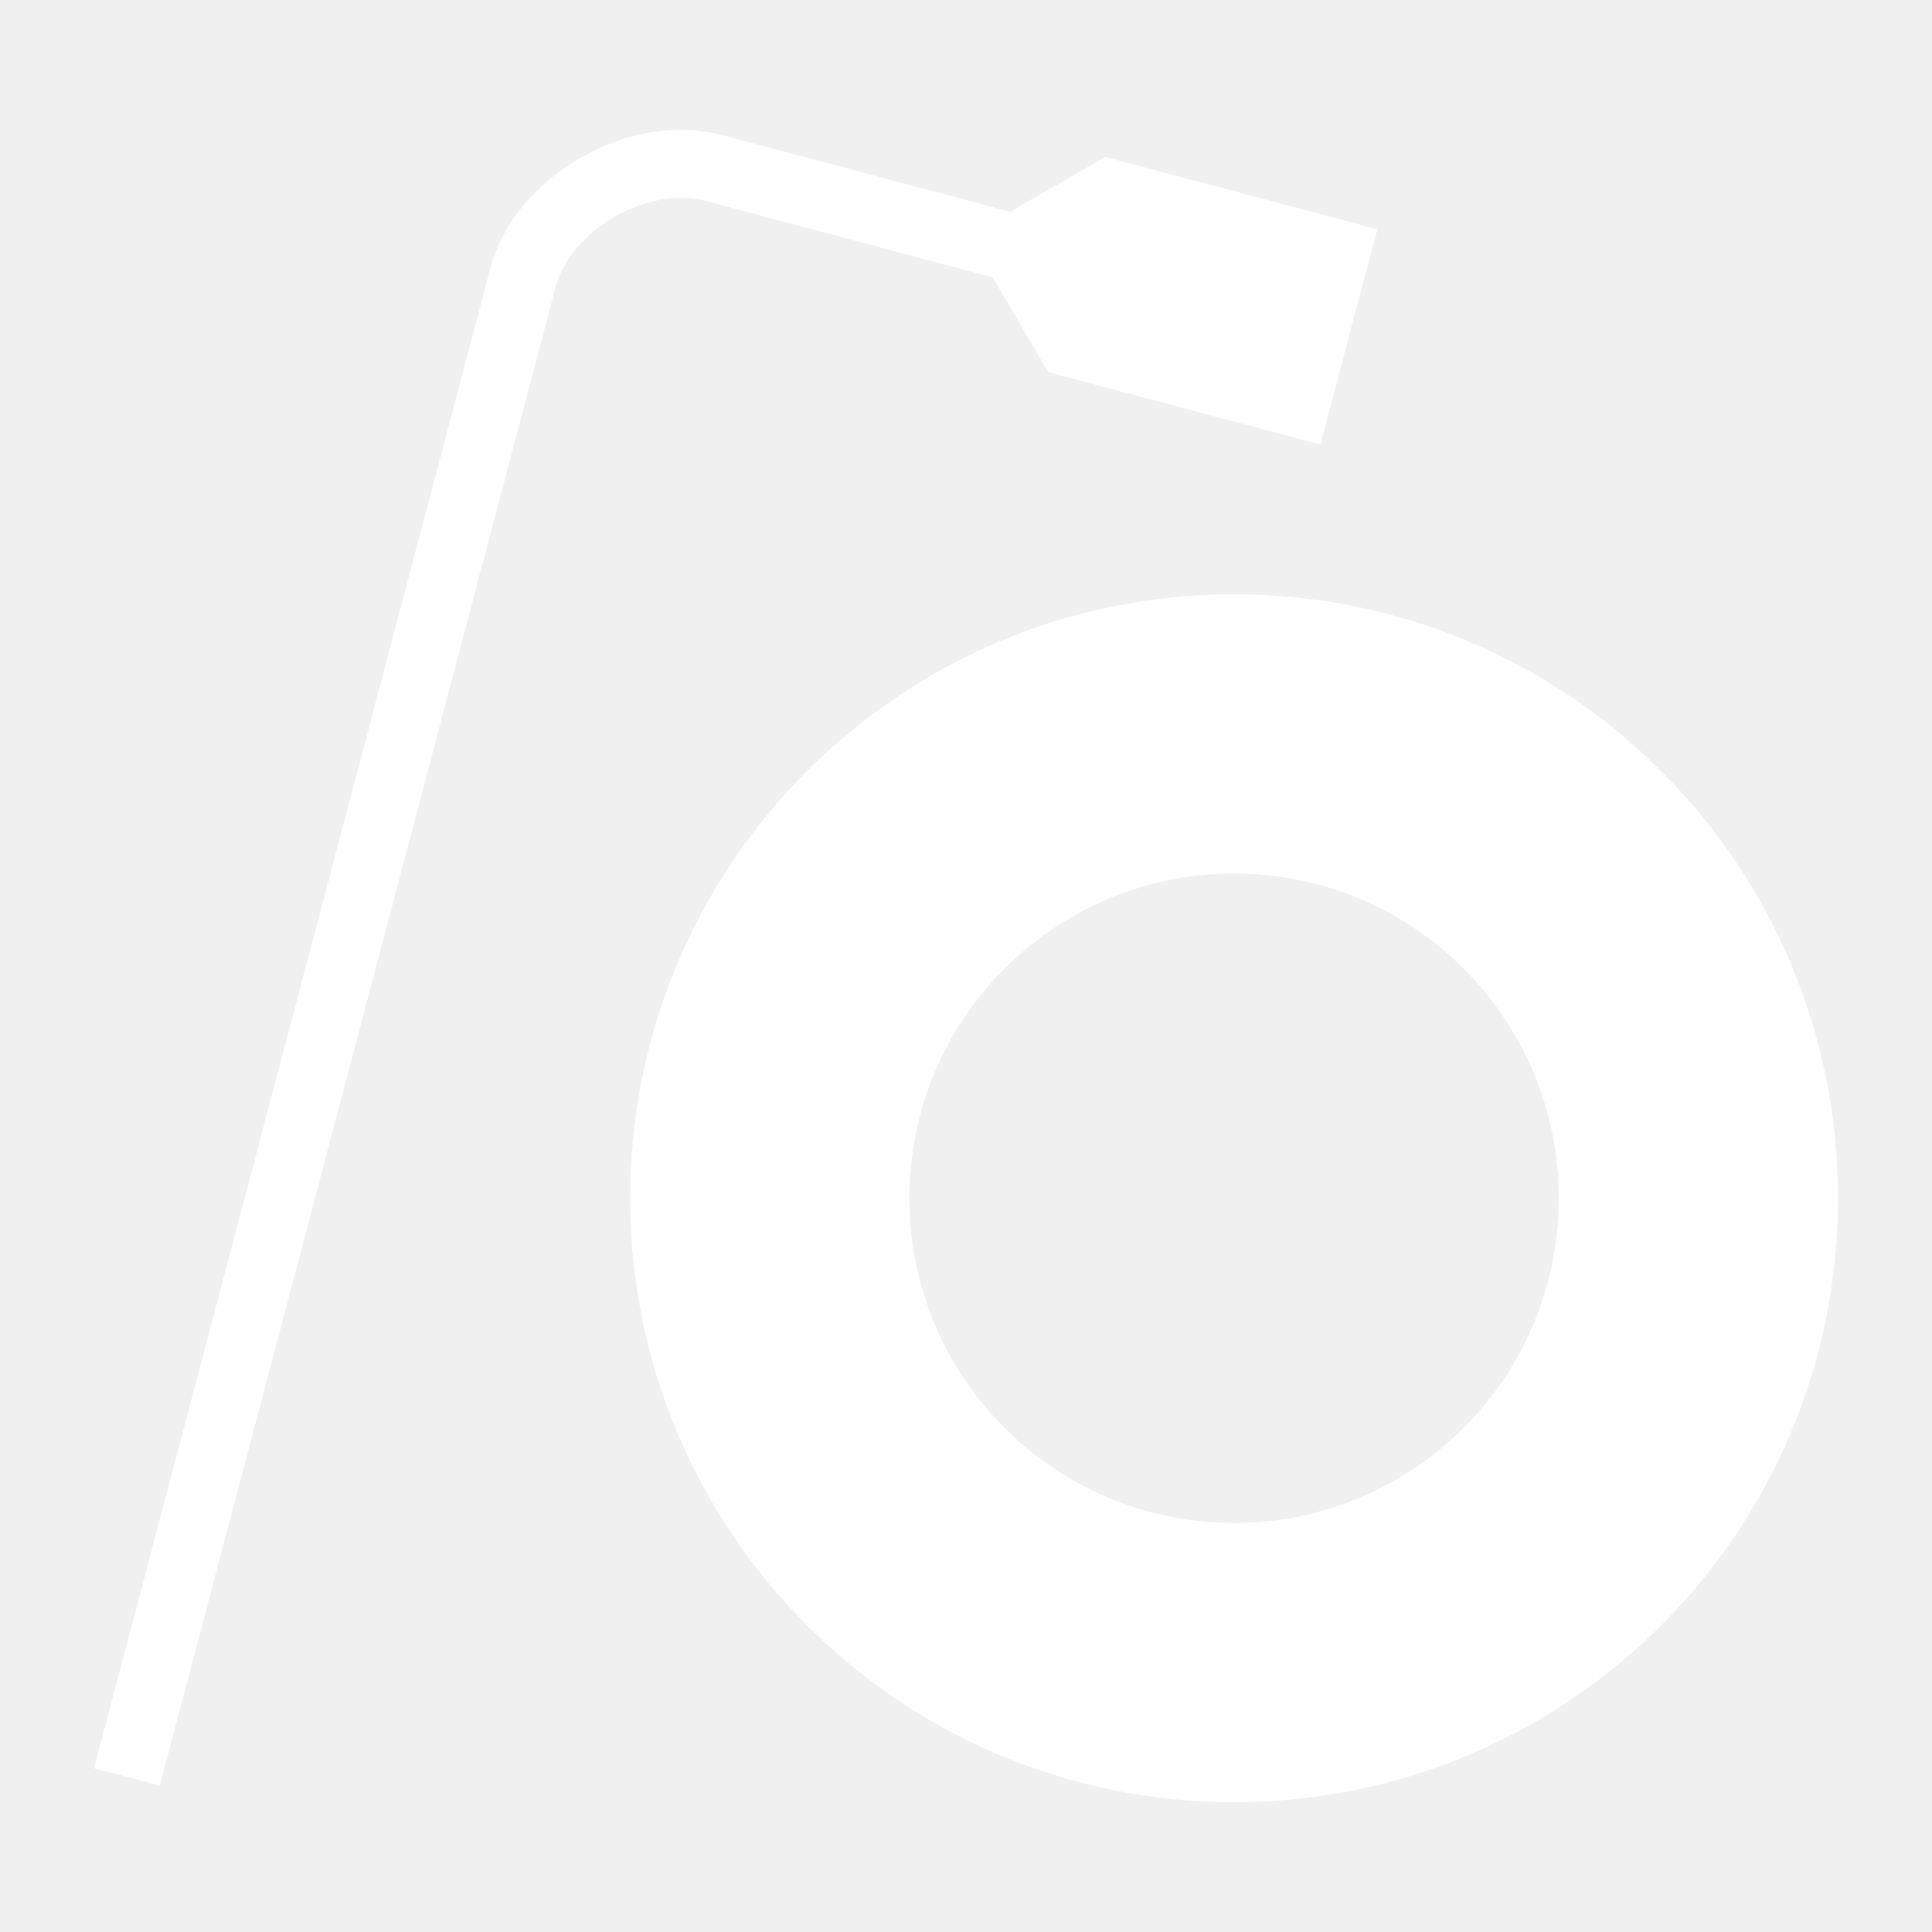
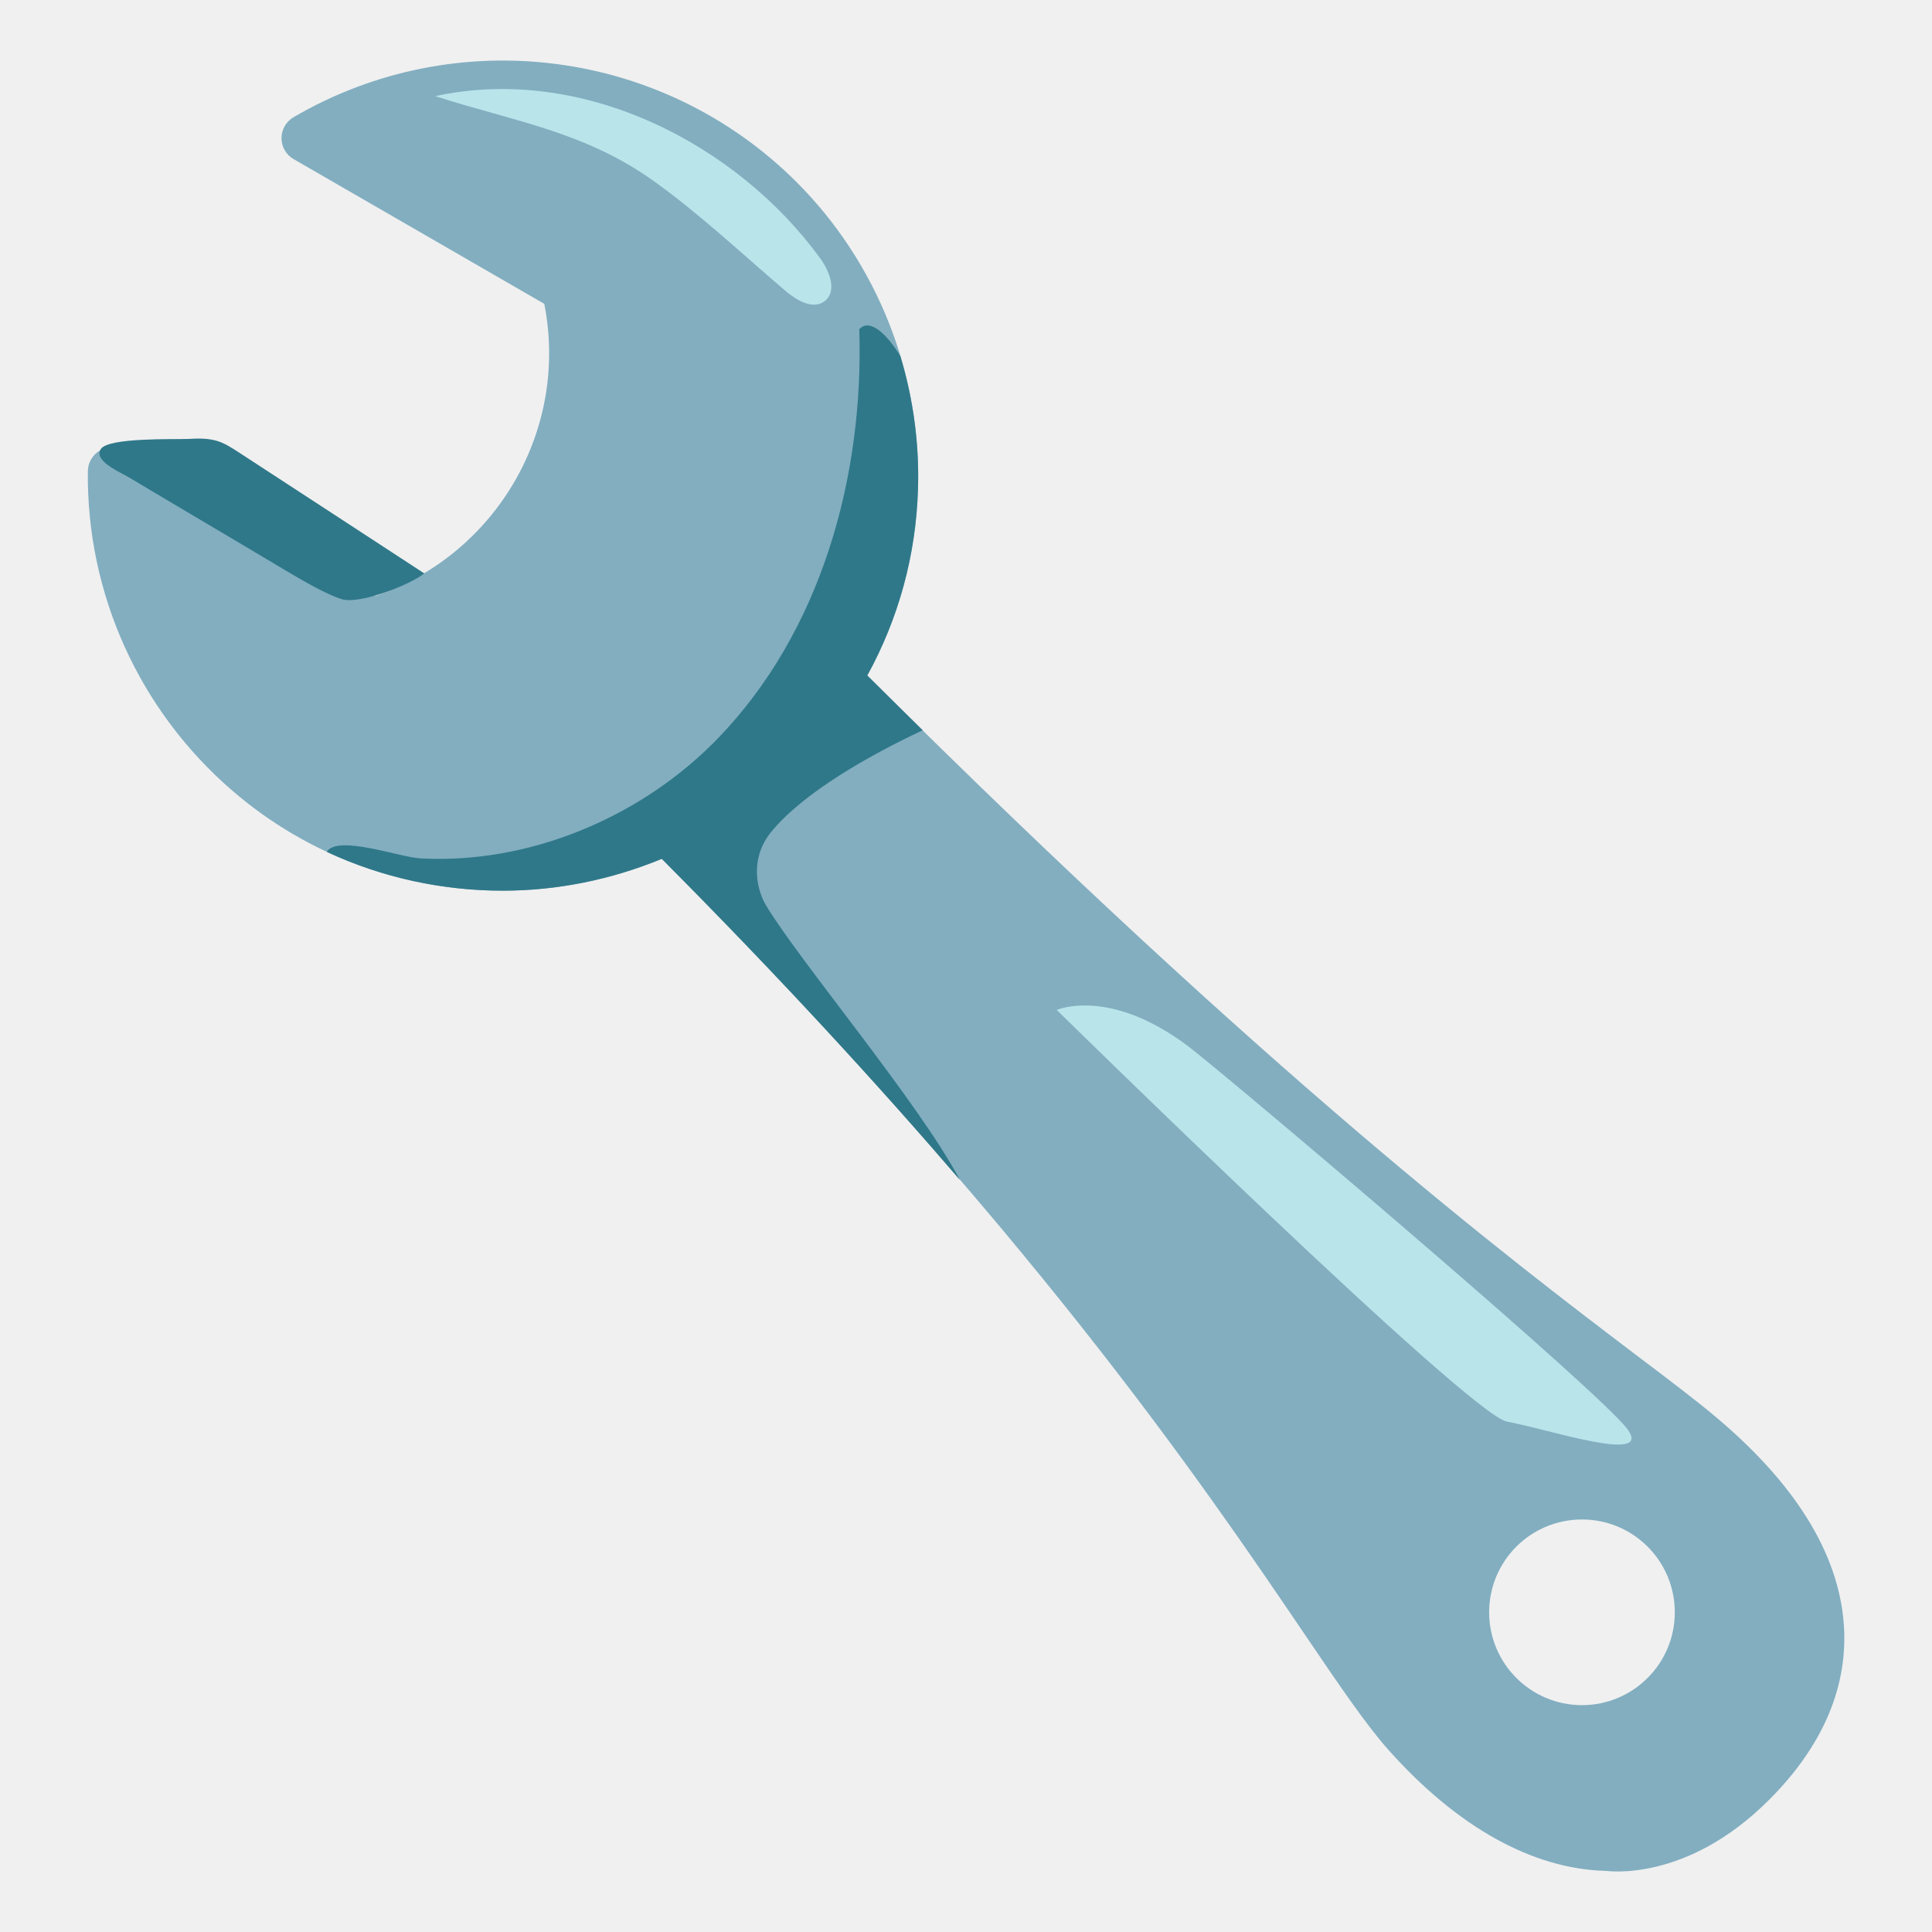
- <svg xmlns="http://www.w3.org/2000/svg" viewBox="0 0 512 512">
-   <path fill="#ffffff" d="M180 34.39c-9.2.1-18.2 2.89-26.1 7.41-11.2 6.44-20.6 16.6-24 29.44L24.92 468.6l17.42 4.6L147.3 75.86c1.9-6.99 7.8-14.01 15.6-18.46 7.7-4.45 16.9-6.08 24-4.19l76.2 20.31 14.7 25.1 72.1 19.18L365 60.76l-72.1-19.19-3.2 1.86-22 12.69-76.2-20.29c-3.2-.86-6.5-1.31-9.7-1.42H180zM327 157.5c-88.4 0-160 71.6-160 160 0 88.5 71.6 160.1 160 160.1 88.5 0 160.1-71.6 160.1-160.1 0-88.4-71.6-160-160.1-160zm-.3 74a86.06 86.06 0 0 1 .3 0 86.06 86.06 0 0 1 86.1 86 86.06 86.06 0 0 1-86.1 86.1 86.06 86.06 0 0 1-86-86.1 86.06 86.06 0 0 1 85.7-86z" />
+ <svg xmlns="http://www.w3.org/2000/svg" version="1.1" id="Layer_2" x="0px" y="0px" viewBox="0 0 128 128" style="enable-background:new 0 0 128 128;" xml:space="preserve">
+   <g>
+     <path style="fill:#82AEC0;" d="M113.88,94.05c-1.36-1.16-3.17-2.53-5.46-4.26c-8.49-6.44-24.2-18.37-50.96-45.03   c2.06-3.75,3.23-7.95,3.36-12.37c0.24-7.56-2.69-14.97-8.04-20.32c-8.84-8.84-22.55-10.61-33.34-4.3   c-0.49,0.29-0.79,0.82-0.79,1.39c0,0.57,0.31,1.1,0.8,1.38l16.61,9.59c1.64,8.29-3.12,16.57-11.18,19.35L8.22,29.84   c-0.49-0.28-1.1-0.29-1.59,0c-0.49,0.28-0.8,0.8-0.81,1.37c-0.09,8.13,3.4,15.85,9.58,21.18c5.12,4.42,11.52,6.62,17.92,6.62   c3.59,0,7.17-0.72,10.54-2.11c24.21,24.32,35.66,41.18,42.52,51.29c2.4,3.54,4.14,6.1,5.63,7.77c4.56,5.1,9.52,7.86,14.36,7.99   c0.12,0,5.33,0.8,10.83-4.7c3.46-3.46,5.14-7.25,4.98-11.24C121.98,103.27,119.19,98.57,113.88,94.05z M104.81,112.97   c-3.39,0-6.15-2.75-6.15-6.15s2.75-6.15,6.15-6.15s6.15,2.75,6.15,6.15S108.2,112.97,104.81,112.97z" />
+     <g>
+       <path style="fill:#2F7889;" d="M61.13,48.38c-1.2-1.18-2.42-2.39-3.67-3.63c2.06-3.75,3.23-7.95,3.36-12.37    c0.09-3-0.32-5.96-1.17-8.79c-0.76-1.25-1.96-2.59-2.72-1.78c0.31,9.82-2.54,20.05-9.37,27.11c-3.39,3.5-7.8,6.03-12.53,7.23    c-2.34,0.59-4.76,0.85-7.17,0.72c-1.41-0.08-5.39-1.55-6.19-0.47c0,0,0,0.03,0,0.05c3.67,1.71,7.65,2.56,11.63,2.56    c3.59,0,7.17-0.72,10.54-2.11c7.83,7.87,14.32,14.95,19.76,21.28c-2.72-5.14-10.74-14.63-12.88-18.25    c-0.48-0.82-1.16-2.92,0.37-4.81C53.26,52.47,57.67,50.01,61.13,48.38z" />
+       <path style="fill:#B9E4EA;" d="M70.01,66.91c0,0,3.73-1.64,9.25,2.83c5.52,4.48,26.76,22.54,28.55,24.93    c1.79,2.39-5.42-0.04-7.96-0.48C97.32,93.74,70.01,66.91,70.01,66.91z" />
+       <path style="fill:#B9E4EA;" d="M43.32,12c3.08,2.21,5.84,4.82,8.73,7.28c0.74,0.63,1.83,1.27,2.6,0.66    c0.83-0.66,0.31-1.98-0.32-2.84c-5.46-7.5-15.65-12.86-25.5-10.73C34.03,8.04,38.7,8.7,43.32,12z" />
+       <path style="fill:#2F7889;" d="M18.83,37.74c1.21,0.72,2.89,1.7,3.86,1.97c1.17,0.32,4.46-0.95,5.42-1.72    c-3.94-2.57-8.34-5.45-12.29-8.02c-0.45-0.29-0.9-0.59-1.41-0.75c-0.62-0.19-1.28-0.18-1.92-0.14c-0.9,0.04-5.3-0.11-5.81,0.67    c-0.52,0.79,1.31,1.54,1.9,1.9C11.99,33.69,15.42,35.7,18.83,37.74z" />
+     </g>
+   </g>
</svg>
